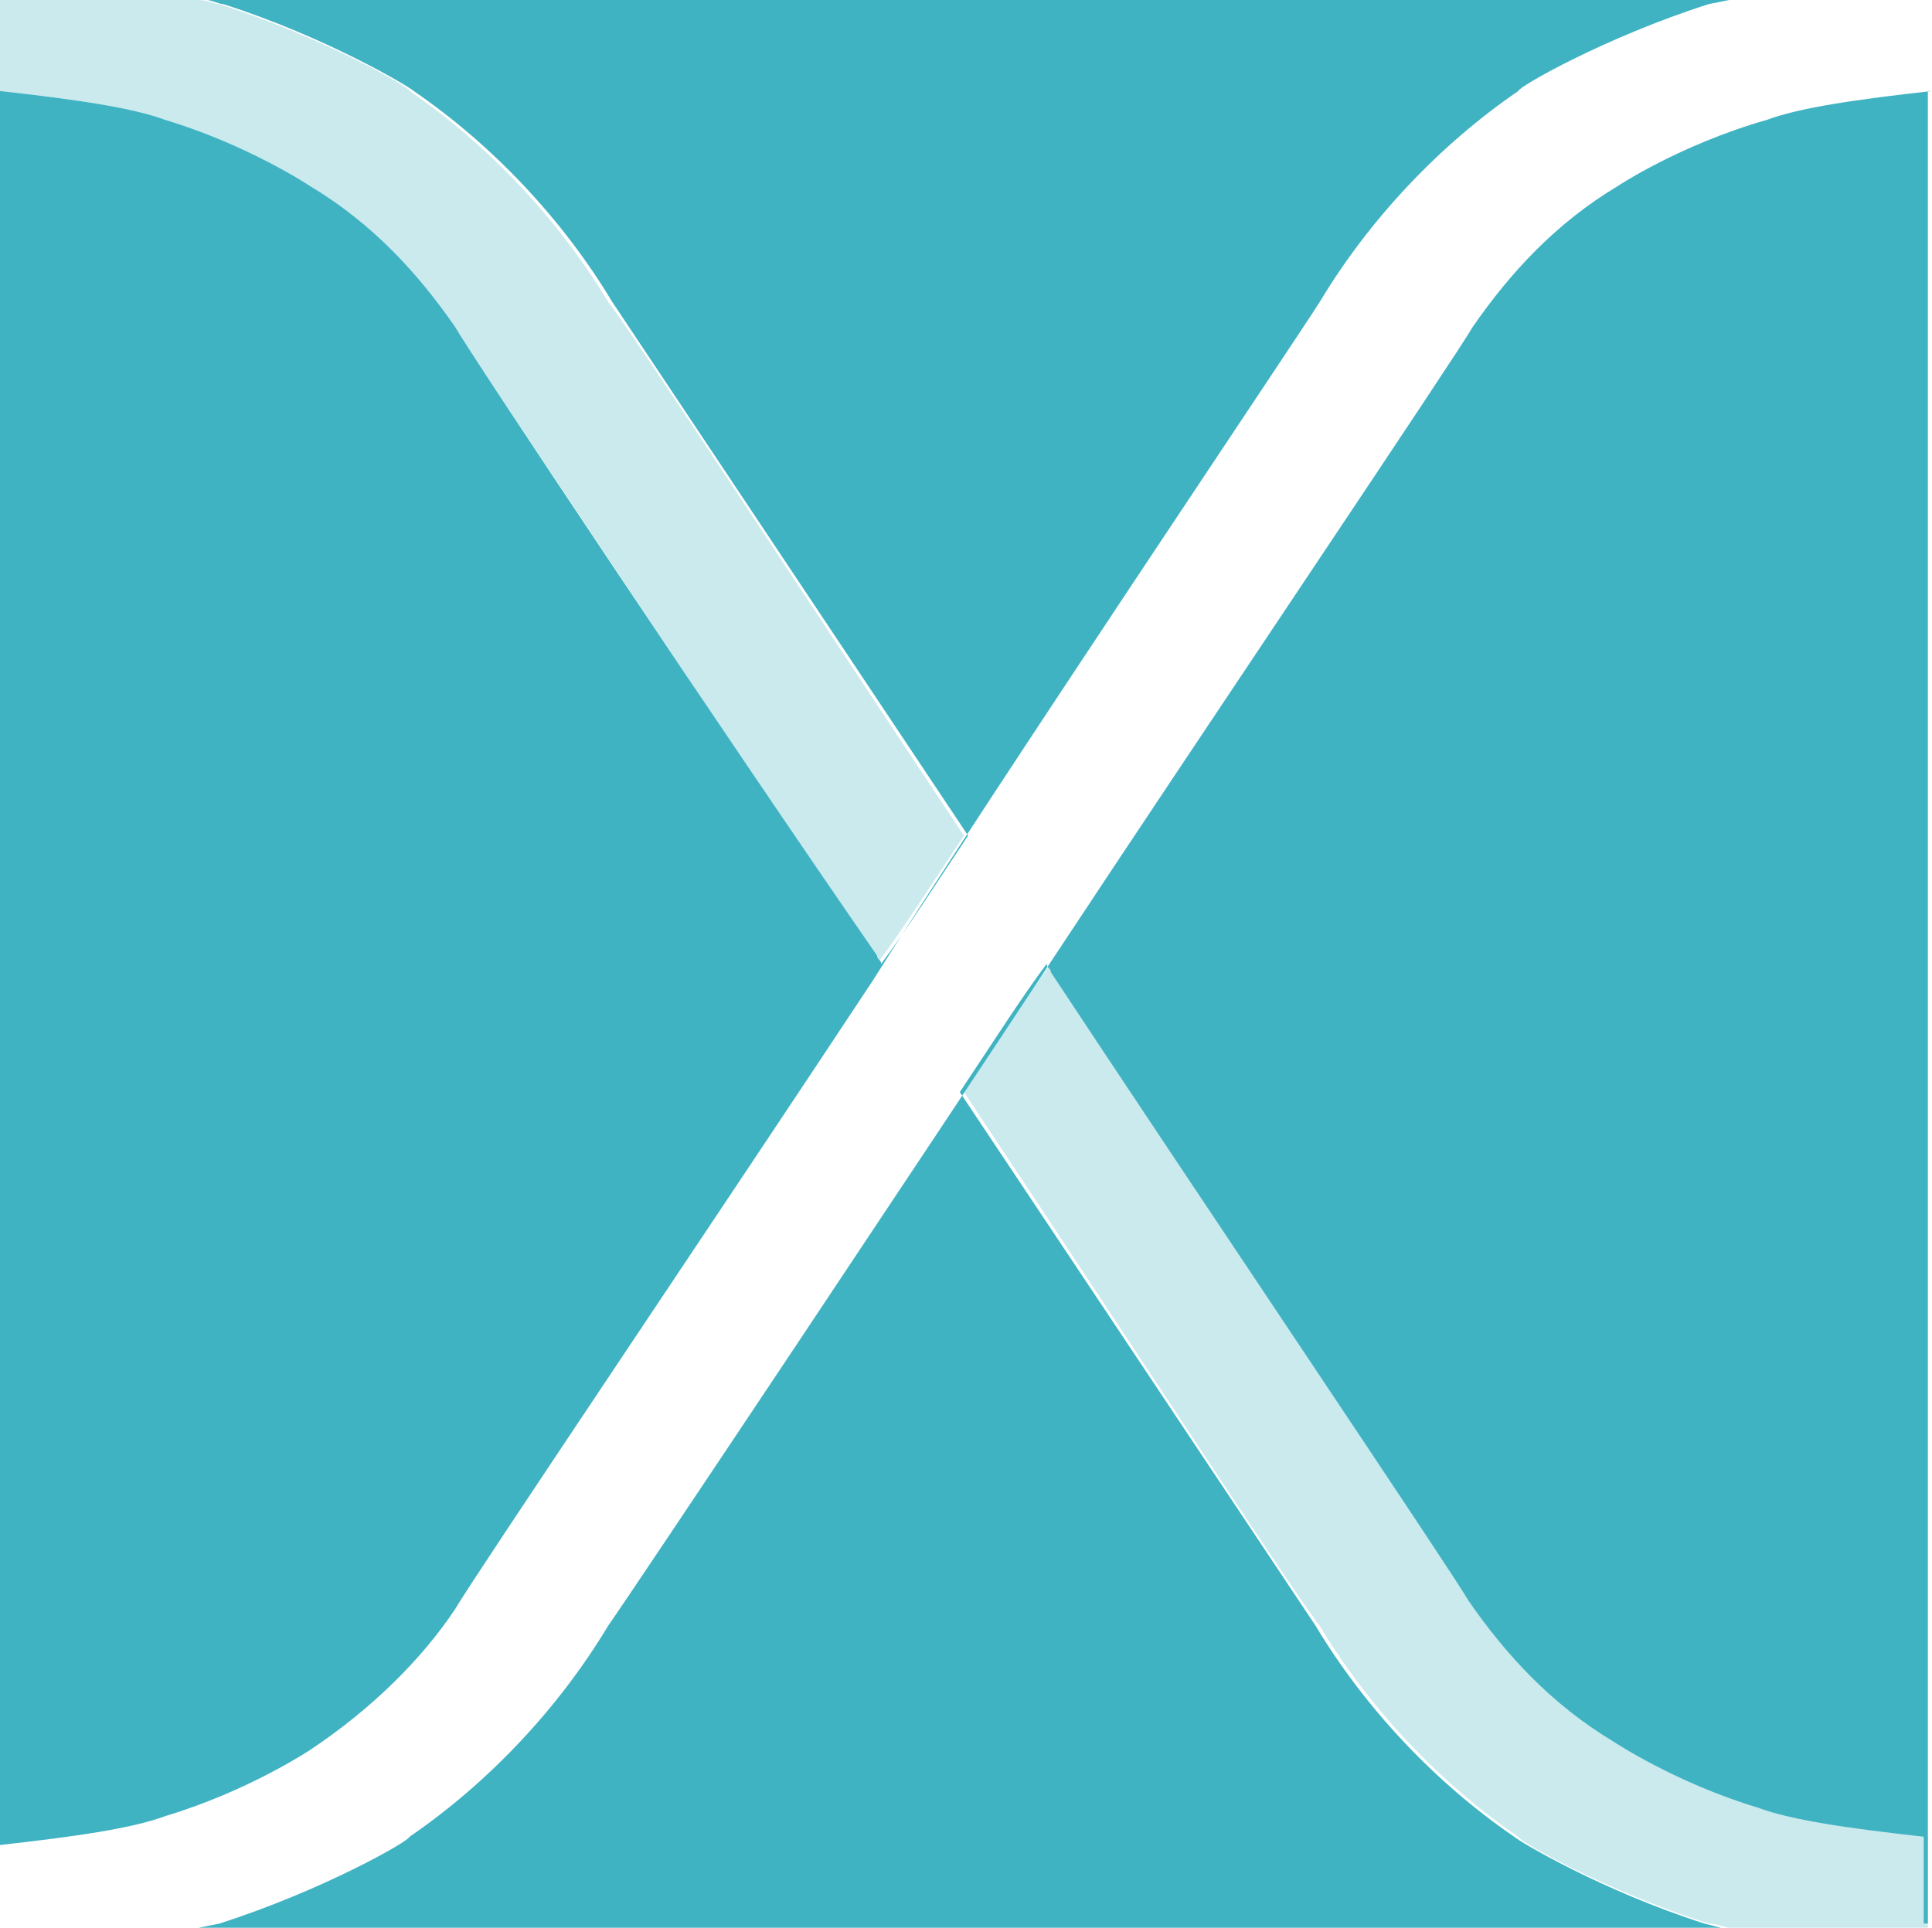
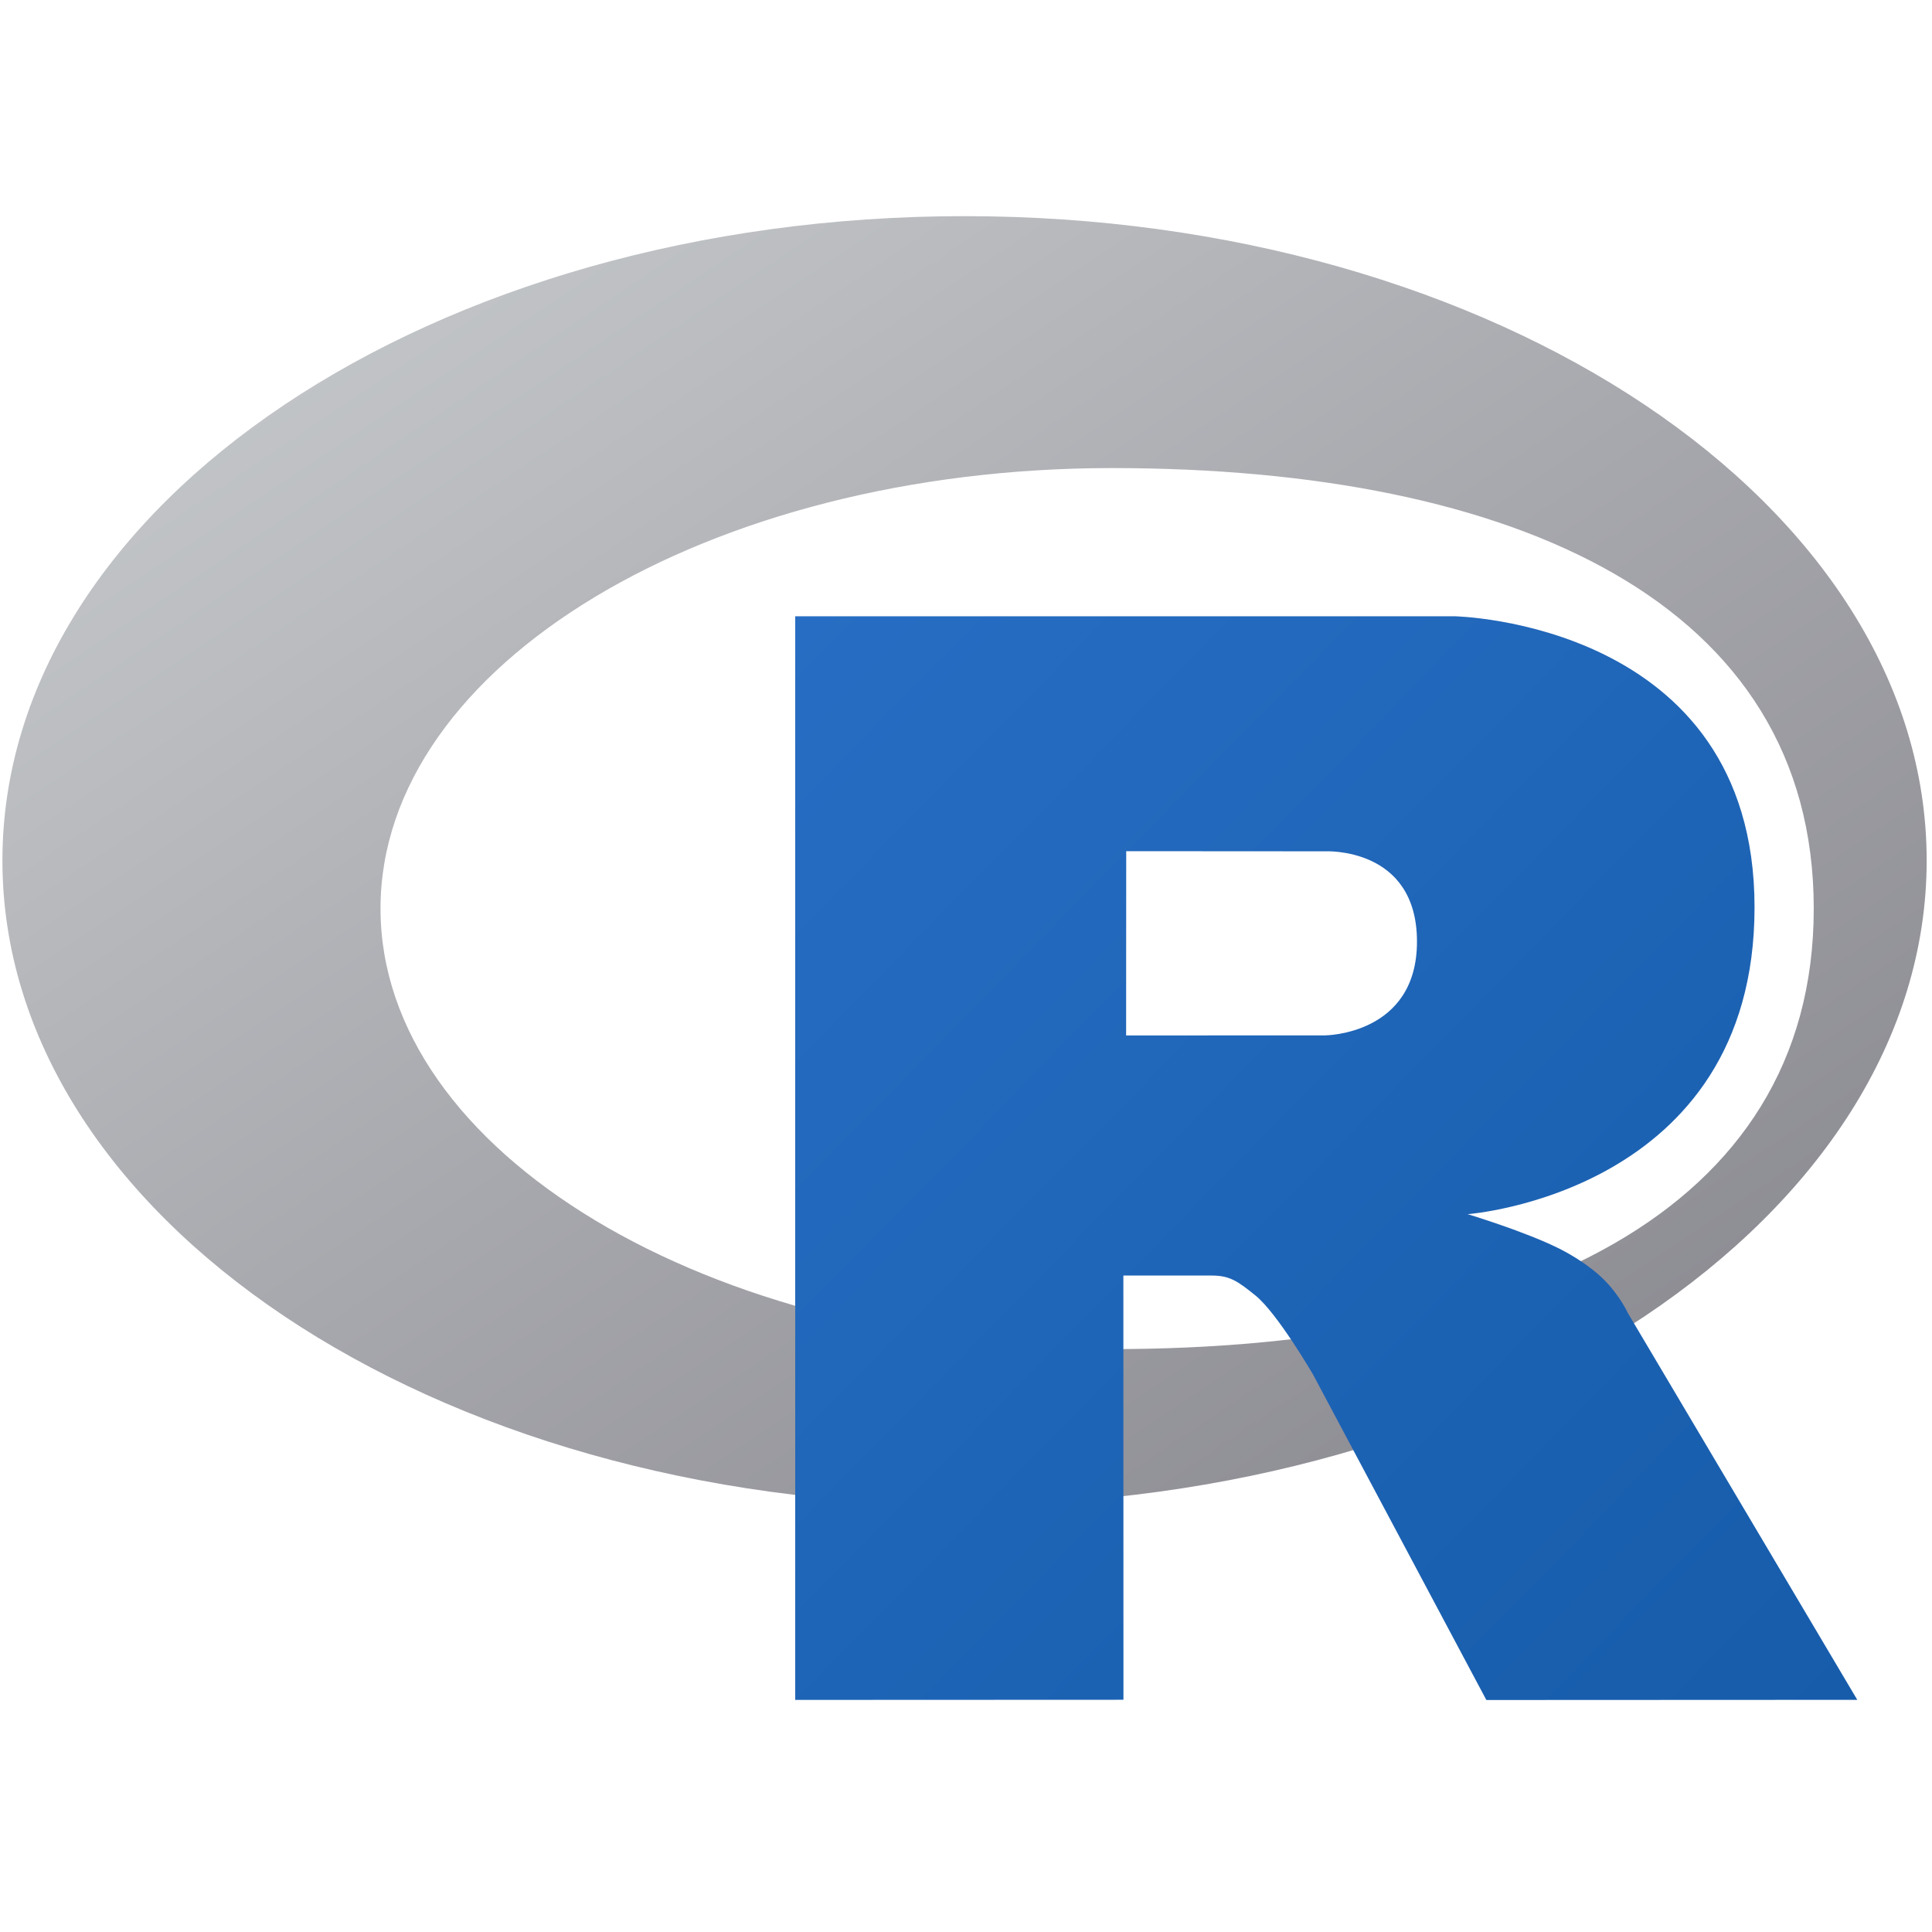
- <svg xmlns="http://www.w3.org/2000/svg" version="1.1" id="Calque_1" x="0px" y="0px" viewBox="0 0 46.7 46.6" width="150" height="149.679" xml:space="preserve">
-   <defs id="defs13">
- 	
- 	
- 	
- </defs>
-   <style type="text/css" id="style2">
- 	.st0{fill:#40B3C3;}
- 	.st1{opacity:0.28;fill:#40B3C3;}
- </style>
-   <path id="path4143_3_" class="st0" d="m 5,0 c 0.1,0 0.3,0.1 0.4,0.1 2.5,0.8 4.5,2 4.6,2.1 1.9,1.3 3.6,3.1 4.8,5.1 0.4,0.6 5.2,7.8 8.6,12.9 -0.8,1.2 -1.5,2.3 -2.1,3.1 0,-0.1 -0.1,-0.1 -0.1,-0.2 C 17.6,17.9 11.4,8.6 11,7.9 10.1,6.6 9,5.4 7.5,4.5 7.5,4.5 6,3.5 4,2.9 3.2,2.6 1.8,2.4 0,2.2 V 44.6 C 1.8,44.4 3.2,44.2 4,43.9 6,43.3 7.5,42.3 7.5,42.3 9,41.3 10.2,40.1 11,38.9 11.4,38.2 17.6,29 21.1,23.7 24,19.1 31.4,8.1 31.9,7.3 c 1.2,-2 2.9,-3.8 4.8,-5.1 0,-0.1 2.1,-1.3 4.6,-2.1 L 41.8,0 Z m 41.7,2.2 c -1.8,0.2 -3.2,0.4 -4,0.7 -2.1,0.6 -3.6,1.6 -3.6,1.6 -1.5,0.9 -2.6,2.1 -3.5,3.4 -0.4,0.7 -6.6,9.9 -10.1,15.2 -2.9,4.4 -10.3,15.5 -10.8,16.2 -1.2,2 -2.9,3.8 -4.8,5.1 0,0.1 -2.1,1.3 -4.6,2.1 l -0.5,0.1 h 36.8 l -0.4,-0.1 c -2.5,-0.8 -4.5,-2 -4.6,-2.1 -1.9,-1.3 -3.6,-3.1 -4.8,-5.1 -0.4,-0.6 -5.2,-7.8 -8.6,-12.9 0.8,-1.2 1.5,-2.3 2.1,-3.1 0,0.1 0.1,0.1 0.1,0.2 3.5,5.3 9.7,14.5 10.1,15.2 0.9,1.3 2,2.5 3.5,3.4 0,0 1.5,1 3.5,1.6 0.8,0.3 2.2,0.5 4,0.7 v 2.1 h 0.1 V 2.2 Z" />
-   <path id="path7-3_4_" class="st1" d="m 25.4,23.3 c -0.6,0.8 -1.3,1.9 -2.1,3.1 3.4,5.1 8.1,12.3 8.6,12.9 1.2,2 2.9,3.8 4.8,5.1 0,0.1 2.1,1.3 4.6,2.1 0.2,0 0.4,0.1 0.5,0.1 h 4.8 V 44.4 C 44.8,44.2 43.4,44 42.6,43.7 40.6,43.1 39.1,42.1 39.1,42.1 37.6,41.2 36.5,40 35.6,38.7 35.2,38 29,28.8 25.5,23.5 v 0 c 0,0 0,-0.1 -0.1,-0.2 M 4.8,0 H 0 v 2.2 c 1.8,0.2 3.2,0.4 4,0.7 2,0.6 3.5,1.6 3.5,1.6 1.5,0.9 2.6,2.1 3.5,3.4 0.4,0.7 6.6,9.9 10.1,15.2 v 0 c 0,0.1 0.1,0.1 0.1,0.2 0.6,-0.8 1.3,-1.9 2.1,-3.1 C 19.9,15.1 15.2,7.9 14.7,7.3 13.5,5.3 11.8,3.5 9.9,2.2 9.9,2.1 7.8,0.9 5.3,0.1 5.2,0.1 5,0 4.8,0" />
+ <svg xmlns="http://www.w3.org/2000/svg" preserveAspectRatio="xMidYMid" width="724" height="724" viewBox="0 0 724 724" version="1.1" id="svg5">
+   <defs id="defs4">
+     <linearGradient id="gradientFill-1" x1="0.741" x2="590.863" y1="3.666" y2="593.787" gradientUnits="userSpaceOnUse" spreadMethod="pad" gradientTransform="matrix(1.221942,0,0,0.8183692,0,78)">
+       <stop offset="0" stop-color="rgb(203,206,208)" stop-opacity="1" id="stop1" />
+       <stop offset="1" stop-color="rgb(132,131,139)" stop-opacity="1" id="stop2" />
+     </linearGradient>
+     <linearGradient id="gradientFill-2" x1="301.026" x2="703.067" y1="151.401" y2="553.442" gradientUnits="userSpaceOnUse" spreadMethod="pad" gradientTransform="matrix(0.9899476,0,0,1.010155,0,78)">
+       <stop offset="0" stop-color="rgb(39,109,195)" stop-opacity="1" id="stop3" />
+       <stop offset="1" stop-color="rgb(22,92,170)" stop-opacity="1" id="stop4" />
+     </linearGradient>
+   </defs>
+   <path d="M 361.453,563.937 C 162.329,563.937 0.906,455.828 0.906,322.469 0.906,189.109 162.329,81 361.453,81 560.578,81 722,189.109 722,322.469 722,455.828 560.578,563.937 361.453,563.937 Z m 55.188,-388.531 c -151.352,0 -274.047,73.908 -274.047,165.078 0,91.17 122.695,165.078 274.047,165.078 151.351,0 263.046,-50.529 263.046,-165.078 0,-114.513 -111.695,-165.078 -263.046,-165.078 z" fill="url(#gradientFill-1)" fill-rule="evenodd" id="path4" style="fill:url(#gradientFill-1)" />
+   <path d="m 550,455 c 0,0 21.822,6.585 34.5,13 4.399,2.226 12.01,6.668 17.5,12.5 5.378,5.712 8,11.5 8,11.5 L 696,637 557,637.062 492,515 c 0,0 -13.31,-22.869 -21.5,-29.5 -6.832,-5.531 -9.745,-7.5 -16.5,-7.5 -4.702,0 -33.026,0 -33.026,0 L 421,636.974 298,637.026 V 230.938 h 247 c 0,0 112.5,2.029 112.5,109.062 0,107.033 -107.5,115 -107.5,115 z m -53.5,-135.976 -74.463,-0.048 -0.037,69.05 74.5,-0.024 c 0,0 34.5,-0.107 34.5,-35.125 0,-35.722 -34.5,-33.853 -34.5,-33.853 z" fill="url(#gradientFill-2)" fill-rule="evenodd" id="path5" style="fill:url(#gradientFill-2)" />
</svg>
